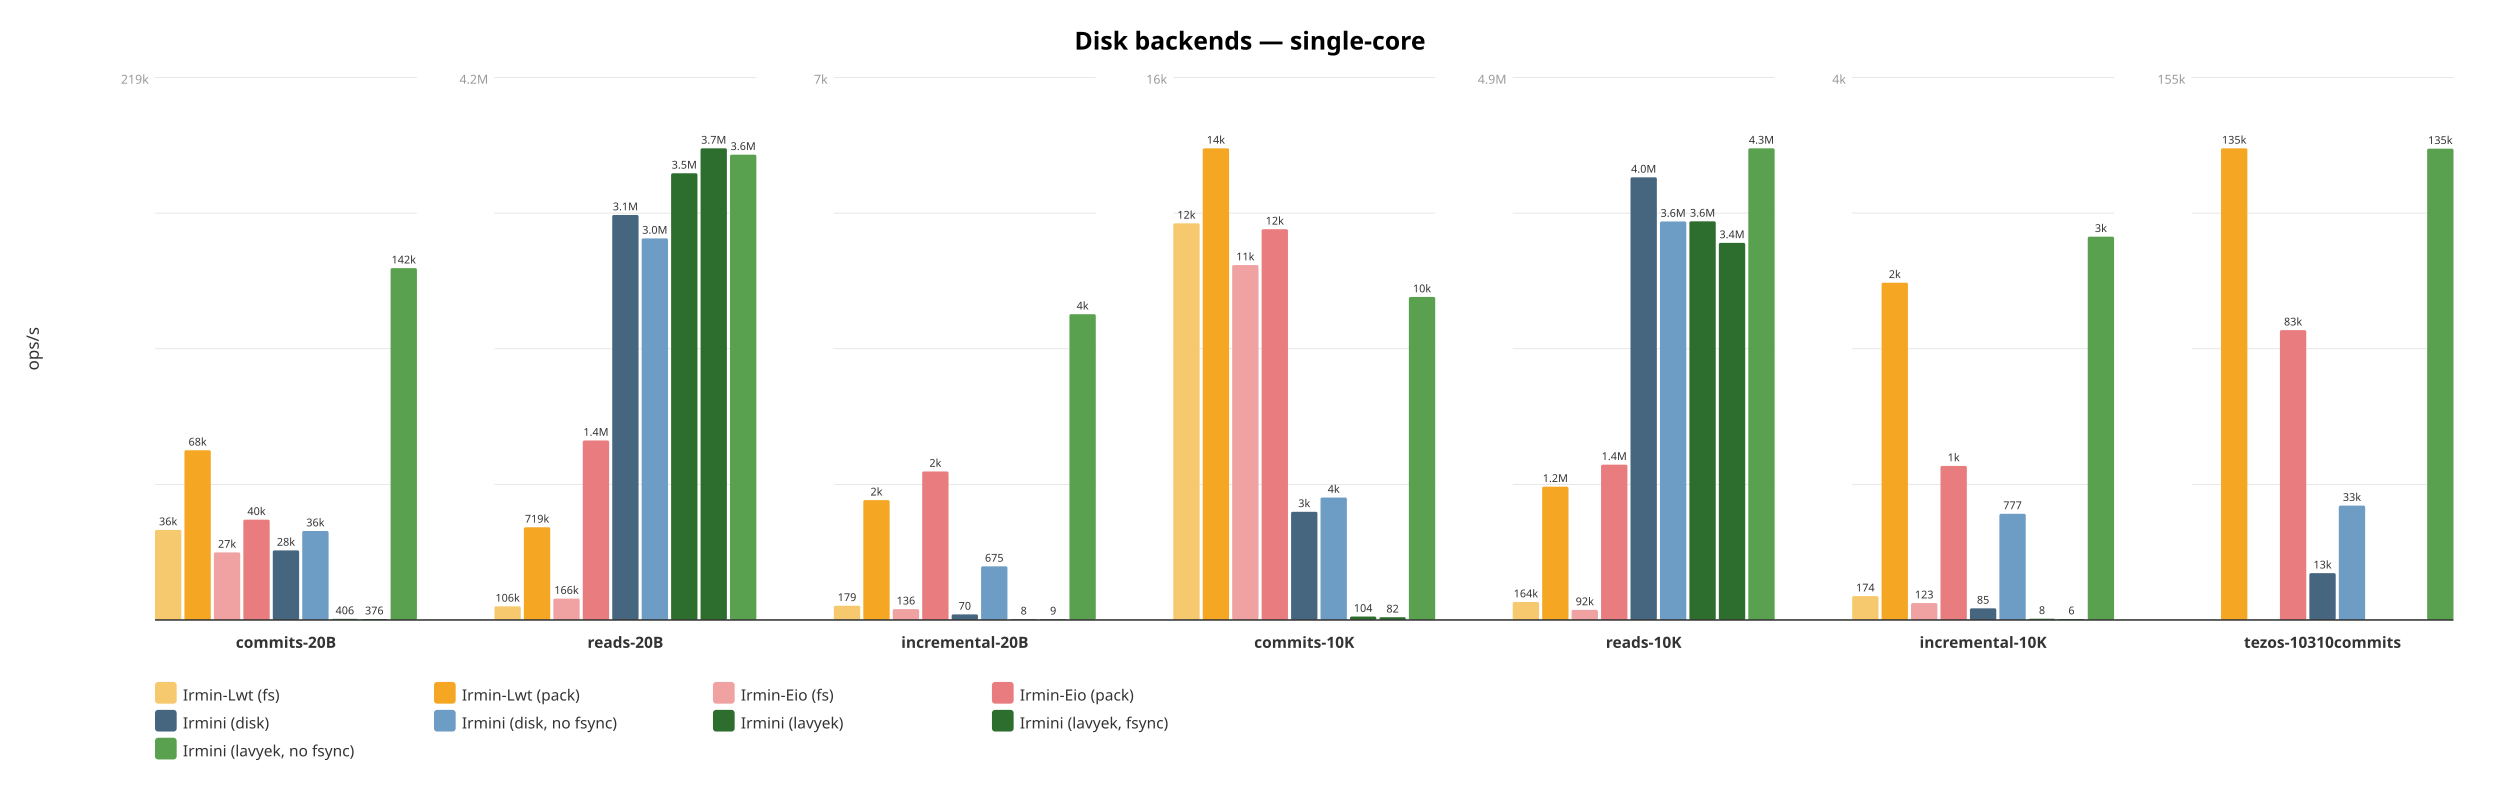
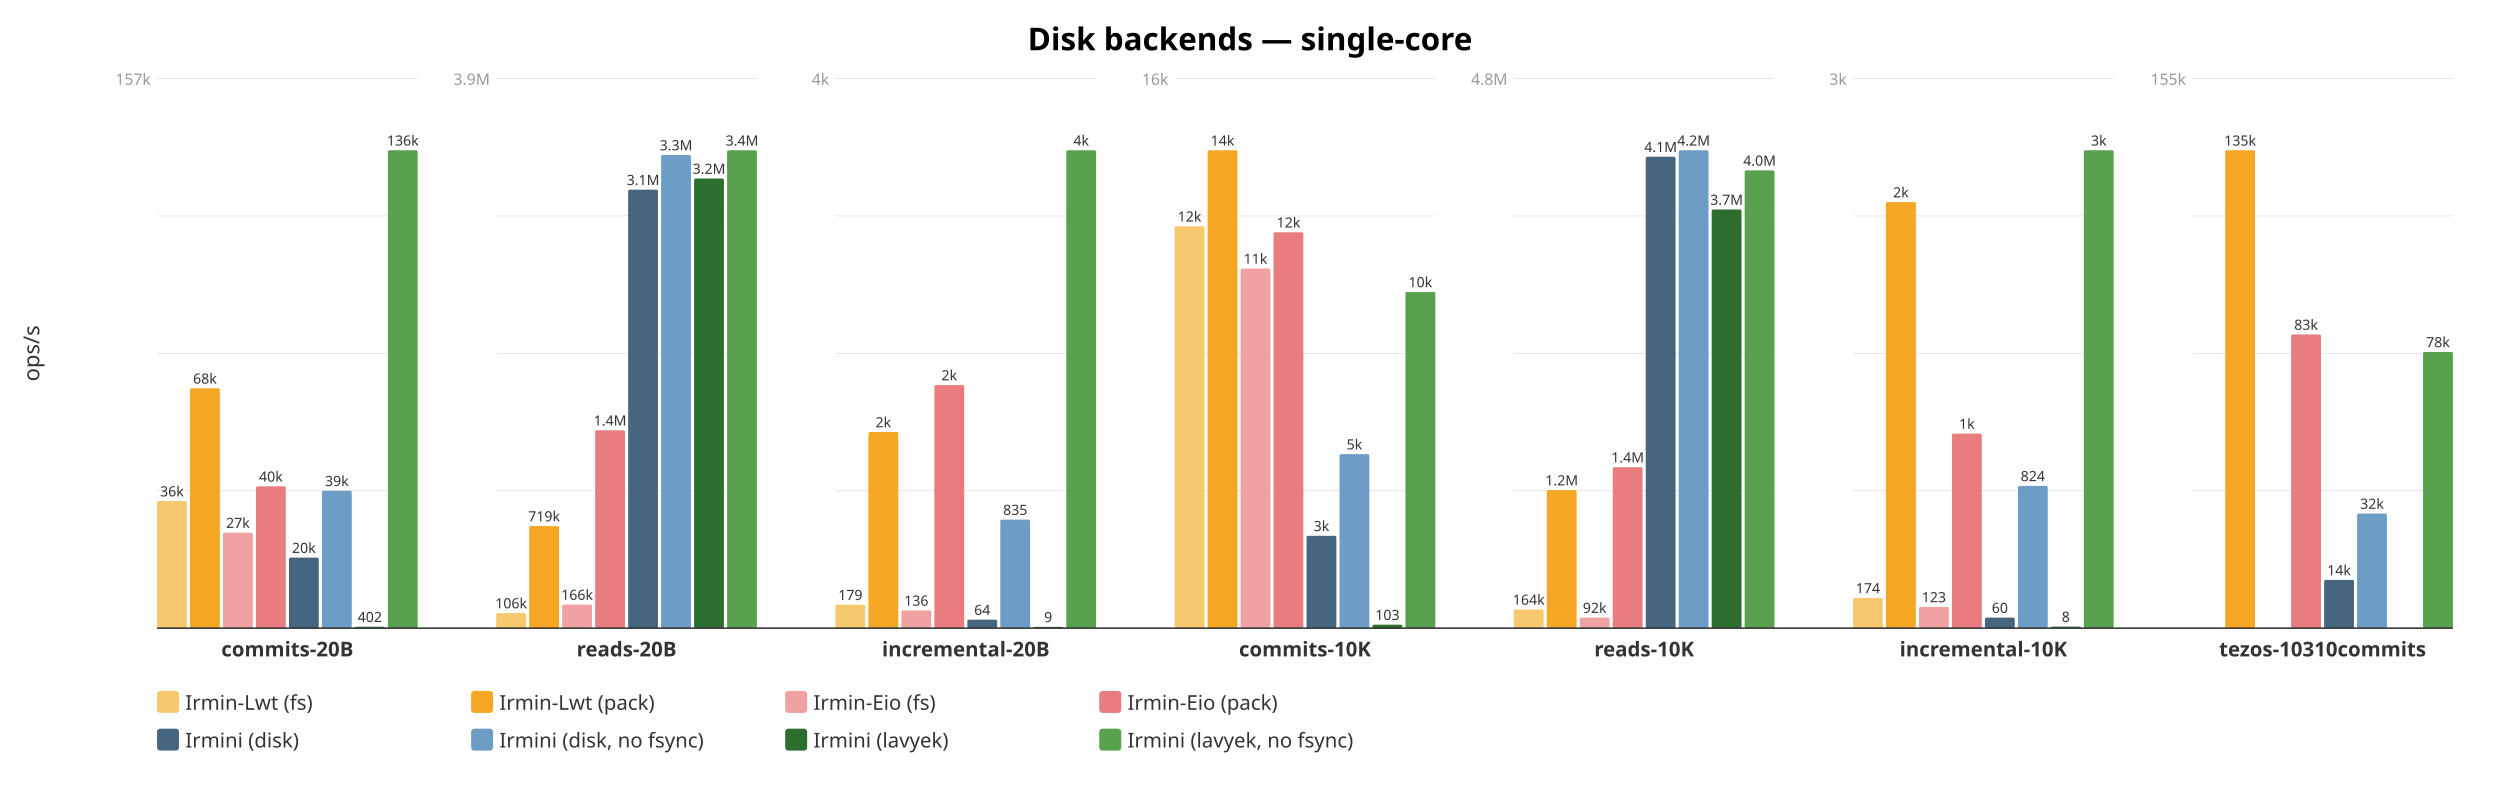
- <svg xmlns="http://www.w3.org/2000/svg" width="1613" height="509" font-family="system-ui, sans-serif" font-size="11">
-   <rect width="1613" height="509" fill="white" />
+ <svg xmlns="http://www.w3.org/2000/svg" width="1592" height="503" font-family="system-ui, sans-serif" font-size="14">
+   <rect width="1592" height="503" fill="white" />
  <defs>
</defs>
-   <text x="806.5" y="32" text-anchor="middle" font-size="16" font-weight="bold">Disk backends — single-core</text>
+   <text x="796.0" y="32" text-anchor="middle" font-size="20" font-weight="bold">Disk backends — single-core</text>
  <g transform="translate(100,50)">
-     <text x="-75" y="175.0" text-anchor="middle" font-size="11" fill="#333" transform="rotate(-90,-75,175.0)">ops/s</text>
-     <line x1="0" y1="262.5" x2="169" y2="262.5" stroke="#e0e0e0" stroke-width="0.5" />
-     <line x1="0" y1="175.0" x2="169" y2="175.0" stroke="#e0e0e0" stroke-width="0.5" />
-     <line x1="0" y1="87.5" x2="169" y2="87.5" stroke="#e0e0e0" stroke-width="0.5" />
-     <line x1="0" y1="0.0" x2="169" y2="0.0" stroke="#e0e0e0" stroke-width="0.5" />
-     <text x="-4.0" y="4.0" text-anchor="end" font-size="8" fill="#999">219k</text>
-     <rect x="0.0" y="291.9" width="17" height="58.1" fill="#f7c96e" rx="1" />
-     <text x="8.5" y="288.9" text-anchor="middle" font-size="7" fill="#333">36k</text>
-     <rect x="19.0" y="240.5" width="17" height="109.5" fill="#f5a623" rx="1" />
-     <text x="27.5" y="237.5" text-anchor="middle" font-size="7" fill="#333">68k</text>
-     <rect x="38.0" y="306.4" width="17" height="43.6" fill="#f0a1a2" rx="1" />
-     <text x="46.5" y="303.4" text-anchor="middle" font-size="7" fill="#333">27k</text>
-     <rect x="57.0" y="285.3" width="17" height="64.7" fill="#e87c7e" rx="1" />
-     <text x="65.5" y="282.3" text-anchor="middle" font-size="7" fill="#333">40k</text>
-     <rect x="76.0" y="305.1" width="17" height="44.9" fill="#466680" rx="1" />
-     <text x="84.5" y="302.1" text-anchor="middle" font-size="7" fill="#333">28k</text>
-     <rect x="95.0" y="292.6" width="17" height="57.4" fill="#6d9dc5" rx="1" />
-     <text x="103.5" y="289.6" text-anchor="middle" font-size="7" fill="#333">36k</text>
-     <rect x="114.0" y="349.3" width="17" height="0.7" fill="#2d6e2e" rx="1" />
-     <text x="122.5" y="346.3" text-anchor="middle" font-size="7" fill="#333">406</text>
-     <rect x="133.0" y="349.4" width="17" height="0.6" fill="#2d6e2e" rx="1" />
-     <text x="141.5" y="346.4" text-anchor="middle" font-size="7" fill="#333">376</text>
-     <rect x="152.0" y="123.0" width="17" height="227.0" fill="#59a14f" rx="1" />
-     <text x="160.5" y="120.0" text-anchor="middle" font-size="7" fill="#333">142k</text>
-     <text x="84.5" y="368" text-anchor="middle" font-size="10" font-weight="bold" fill="#333">commits-20B</text>
-     <line x1="219" y1="262.5" x2="388" y2="262.5" stroke="#e0e0e0" stroke-width="0.5" />
-     <line x1="219" y1="175.0" x2="388" y2="175.0" stroke="#e0e0e0" stroke-width="0.5" />
-     <line x1="219" y1="87.5" x2="388" y2="87.5" stroke="#e0e0e0" stroke-width="0.5" />
-     <line x1="219" y1="0.0" x2="388" y2="0.0" stroke="#e0e0e0" stroke-width="0.5" />
-     <text x="215.0" y="4.0" text-anchor="end" font-size="8" fill="#999">4.2M</text>
-     <rect x="219.0" y="341.2" width="17" height="8.8" fill="#f7c96e" rx="1" />
-     <text x="227.5" y="338.2" text-anchor="middle" font-size="7" fill="#333">106k</text>
-     <rect x="238.0" y="290.2" width="17" height="59.8" fill="#f5a623" rx="1" />
-     <text x="246.5" y="287.2" text-anchor="middle" font-size="7" fill="#333">719k</text>
-     <rect x="257.0" y="336.2" width="17" height="13.8" fill="#f0a1a2" rx="1" />
-     <text x="265.5" y="333.2" text-anchor="middle" font-size="7" fill="#333">166k</text>
-     <rect x="276.0" y="234.2" width="17" height="115.8" fill="#e87c7e" rx="1" />
-     <text x="284.5" y="231.2" text-anchor="middle" font-size="7" fill="#333">1.4M</text>
-     <rect x="295.0" y="88.7" width="17" height="261.3" fill="#466680" rx="1" />
-     <text x="303.5" y="85.7" text-anchor="middle" font-size="7" fill="#333">3.1M</text>
-     <rect x="314.0" y="103.8" width="17" height="246.2" fill="#6d9dc5" rx="1" />
-     <text x="322.5" y="100.8" text-anchor="middle" font-size="7" fill="#333">3.0M</text>
-     <rect x="333.0" y="61.8" width="17" height="288.2" fill="#2d6e2e" rx="1" />
-     <text x="341.5" y="58.8" text-anchor="middle" font-size="7" fill="#333">3.5M</text>
-     <rect x="352.0" y="45.7" width="17" height="304.3" fill="#2d6e2e" rx="1" />
-     <text x="360.5" y="42.7" text-anchor="middle" font-size="7" fill="#333">3.7M</text>
-     <rect x="371.0" y="49.8" width="17" height="300.2" fill="#59a14f" rx="1" />
-     <text x="379.5" y="46.8" text-anchor="middle" font-size="7" fill="#333">3.6M</text>
-     <text x="303.5" y="368" text-anchor="middle" font-size="10" font-weight="bold" fill="#333">reads-20B</text>
-     <line x1="438" y1="262.5" x2="607" y2="262.5" stroke="#e0e0e0" stroke-width="0.5" />
-     <line x1="438" y1="175.0" x2="607" y2="175.0" stroke="#e0e0e0" stroke-width="0.5" />
-     <line x1="438" y1="87.5" x2="607" y2="87.5" stroke="#e0e0e0" stroke-width="0.5" />
-     <line x1="438" y1="0.0" x2="607" y2="0.0" stroke="#e0e0e0" stroke-width="0.5" />
-     <text x="434.0" y="4.0" text-anchor="end" font-size="8" fill="#999">7k</text>
-     <rect x="438.0" y="340.8" width="17" height="9.2" fill="#f7c96e" rx="1" />
-     <text x="446.5" y="337.8" text-anchor="middle" font-size="7" fill="#333">179</text>
-     <rect x="457.0" y="272.7" width="17" height="77.3" fill="#f5a623" rx="1" />
-     <text x="465.5" y="269.7" text-anchor="middle" font-size="7" fill="#333">2k</text>
-     <rect x="476.0" y="343.0" width="17" height="7.0" fill="#f0a1a2" rx="1" />
-     <text x="484.5" y="340.0" text-anchor="middle" font-size="7" fill="#333">136</text>
-     <rect x="495.0" y="254.2" width="17" height="95.8" fill="#e87c7e" rx="1" />
-     <text x="503.5" y="251.2" text-anchor="middle" font-size="7" fill="#333">2k</text>
-     <rect x="514.0" y="346.4" width="17" height="3.6" fill="#466680" rx="1" />
-     <text x="522.5" y="343.4" text-anchor="middle" font-size="7" fill="#333">70</text>
-     <rect x="533.0" y="315.4" width="17" height="34.6" fill="#6d9dc5" rx="1" />
-     <text x="541.5" y="312.4" text-anchor="middle" font-size="7" fill="#333">675</text>
-     <rect x="552.0" y="349.5" width="17" height="0.5" fill="#2d6e2e" rx="1" />
-     <text x="560.5" y="346.5" text-anchor="middle" font-size="7" fill="#333">8</text>
-     <rect x="571.0" y="349.5" width="17" height="0.5" fill="#2d6e2e" rx="1" />
-     <text x="579.5" y="346.5" text-anchor="middle" font-size="7" fill="#333">9</text>
-     <rect x="590.0" y="152.7" width="17" height="197.3" fill="#59a14f" rx="1" />
-     <text x="598.5" y="149.7" text-anchor="middle" font-size="7" fill="#333">4k</text>
-     <text x="522.5" y="368" text-anchor="middle" font-size="10" font-weight="bold" fill="#333">incremental-20B</text>
-     <line x1="657" y1="262.5" x2="826" y2="262.5" stroke="#e0e0e0" stroke-width="0.5" />
-     <line x1="657" y1="175.0" x2="826" y2="175.0" stroke="#e0e0e0" stroke-width="0.5" />
-     <line x1="657" y1="87.5" x2="826" y2="87.5" stroke="#e0e0e0" stroke-width="0.5" />
-     <line x1="657" y1="0.0" x2="826" y2="0.0" stroke="#e0e0e0" stroke-width="0.5" />
-     <text x="653.0" y="4.0" text-anchor="end" font-size="8" fill="#999">16k</text>
-     <rect x="657.0" y="94.1" width="17" height="255.9" fill="#f7c96e" rx="1" />
-     <text x="665.5" y="91.1" text-anchor="middle" font-size="7" fill="#333">12k</text>
-     <rect x="676.0" y="45.7" width="17" height="304.3" fill="#f5a623" rx="1" />
-     <text x="684.5" y="42.7" text-anchor="middle" font-size="7" fill="#333">14k</text>
-     <rect x="695.0" y="121.0" width="17" height="229.0" fill="#f0a1a2" rx="1" />
-     <text x="703.5" y="118.0" text-anchor="middle" font-size="7" fill="#333">11k</text>
-     <rect x="714.0" y="97.9" width="17" height="252.1" fill="#e87c7e" rx="1" />
-     <text x="722.5" y="94.9" text-anchor="middle" font-size="7" fill="#333">12k</text>
-     <rect x="733.0" y="280.2" width="17" height="69.8" fill="#466680" rx="1" />
-     <text x="741.5" y="277.2" text-anchor="middle" font-size="7" fill="#333">3k</text>
-     <rect x="752.0" y="271.0" width="17" height="79.0" fill="#6d9dc5" rx="1" />
-     <text x="760.5" y="268.0" text-anchor="middle" font-size="7" fill="#333">4k</text>
-     <rect x="771.0" y="347.8" width="17" height="2.2" fill="#2d6e2e" rx="1" />
-     <text x="779.5" y="344.8" text-anchor="middle" font-size="7" fill="#333">104</text>
-     <rect x="790.0" y="348.2" width="17" height="1.8" fill="#2d6e2e" rx="1" />
-     <text x="798.5" y="345.2" text-anchor="middle" font-size="7" fill="#333">82</text>
-     <rect x="809.0" y="141.6" width="17" height="208.4" fill="#59a14f" rx="1" />
-     <text x="817.5" y="138.6" text-anchor="middle" font-size="7" fill="#333">10k</text>
-     <text x="741.5" y="368" text-anchor="middle" font-size="10" font-weight="bold" fill="#333">commits-10K</text>
-     <line x1="876" y1="262.5" x2="1045" y2="262.5" stroke="#e0e0e0" stroke-width="0.5" />
-     <line x1="876" y1="175.0" x2="1045" y2="175.0" stroke="#e0e0e0" stroke-width="0.5" />
-     <line x1="876" y1="87.5" x2="1045" y2="87.5" stroke="#e0e0e0" stroke-width="0.5" />
-     <line x1="876" y1="0.0" x2="1045" y2="0.0" stroke="#e0e0e0" stroke-width="0.5" />
-     <text x="872.0" y="4.0" text-anchor="end" font-size="8" fill="#999">4.9M</text>
-     <rect x="876.0" y="338.4" width="17" height="11.6" fill="#f7c96e" rx="1" />
-     <text x="884.5" y="335.4" text-anchor="middle" font-size="7" fill="#333">164k</text>
-     <rect x="895.0" y="264.0" width="17" height="86.0" fill="#f5a623" rx="1" />
-     <text x="903.5" y="261.0" text-anchor="middle" font-size="7" fill="#333">1.2M</text>
-     <rect x="914.0" y="343.5" width="17" height="6.5" fill="#f0a1a2" rx="1" />
-     <text x="922.5" y="340.5" text-anchor="middle" font-size="7" fill="#333">92k</text>
-     <rect x="933.0" y="249.8" width="17" height="100.2" fill="#e87c7e" rx="1" />
-     <text x="941.5" y="246.8" text-anchor="middle" font-size="7" fill="#333">1.4M</text>
-     <rect x="952.0" y="64.4" width="17" height="285.6" fill="#466680" rx="1" />
-     <text x="960.5" y="61.4" text-anchor="middle" font-size="7" fill="#333">4.0M</text>
-     <rect x="971.0" y="92.9" width="17" height="257.1" fill="#6d9dc5" rx="1" />
-     <text x="979.5" y="89.9" text-anchor="middle" font-size="7" fill="#333">3.6M</text>
-     <rect x="990.0" y="92.8" width="17" height="257.2" fill="#2d6e2e" rx="1" />
-     <text x="998.5" y="89.8" text-anchor="middle" font-size="7" fill="#333">3.6M</text>
-     <rect x="1009.0" y="106.7" width="17" height="243.3" fill="#2d6e2e" rx="1" />
-     <text x="1017.5" y="103.7" text-anchor="middle" font-size="7" fill="#333">3.4M</text>
-     <rect x="1028.0" y="45.7" width="17" height="304.3" fill="#59a14f" rx="1" />
-     <text x="1036.5" y="42.7" text-anchor="middle" font-size="7" fill="#333">4.3M</text>
-     <text x="960.5" y="368" text-anchor="middle" font-size="10" font-weight="bold" fill="#333">reads-10K</text>
-     <line x1="1095" y1="262.5" x2="1264" y2="262.5" stroke="#e0e0e0" stroke-width="0.5" />
-     <line x1="1095" y1="175.0" x2="1264" y2="175.0" stroke="#e0e0e0" stroke-width="0.5" />
-     <line x1="1095" y1="87.5" x2="1264" y2="87.5" stroke="#e0e0e0" stroke-width="0.5" />
-     <line x1="1095" y1="0.0" x2="1264" y2="0.0" stroke="#e0e0e0" stroke-width="0.5" />
-     <text x="1091.0" y="4.0" text-anchor="end" font-size="8" fill="#999">4k</text>
-     <rect x="1095.0" y="334.6" width="17" height="15.4" fill="#f7c96e" rx="1" />
-     <text x="1103.5" y="331.6" text-anchor="middle" font-size="7" fill="#333">174</text>
-     <rect x="1114.0" y="132.4" width="17" height="217.6" fill="#f5a623" rx="1" />
-     <text x="1122.5" y="129.4" text-anchor="middle" font-size="7" fill="#333">2k</text>
-     <rect x="1133.0" y="339.1" width="17" height="10.9" fill="#f0a1a2" rx="1" />
-     <text x="1141.5" y="336.1" text-anchor="middle" font-size="7" fill="#333">123</text>
-     <rect x="1152.0" y="250.6" width="17" height="99.4" fill="#e87c7e" rx="1" />
-     <text x="1160.5" y="247.6" text-anchor="middle" font-size="7" fill="#333">1k</text>
-     <rect x="1171.0" y="342.5" width="17" height="7.5" fill="#466680" rx="1" />
-     <text x="1179.5" y="339.5" text-anchor="middle" font-size="7" fill="#333">85</text>
-     <rect x="1190.0" y="281.5" width="17" height="68.5" fill="#6d9dc5" rx="1" />
-     <text x="1198.5" y="278.5" text-anchor="middle" font-size="7" fill="#333">777</text>
-     <rect x="1209.0" y="349.2" width="17" height="0.8" fill="#2d6e2e" rx="1" />
-     <text x="1217.5" y="346.2" text-anchor="middle" font-size="7" fill="#333">8</text>
-     <rect x="1228.0" y="349.4" width="17" height="0.6" fill="#2d6e2e" rx="1" />
-     <text x="1236.5" y="346.4" text-anchor="middle" font-size="7" fill="#333">6</text>
-     <rect x="1247.0" y="102.7" width="17" height="247.3" fill="#59a14f" rx="1" />
-     <text x="1255.5" y="99.7" text-anchor="middle" font-size="7" fill="#333">3k</text>
-     <text x="1179.5" y="368" text-anchor="middle" font-size="10" font-weight="bold" fill="#333">incremental-10K</text>
-     <line x1="1314" y1="262.5" x2="1483" y2="262.5" stroke="#e0e0e0" stroke-width="0.5" />
-     <line x1="1314" y1="175.0" x2="1483" y2="175.0" stroke="#e0e0e0" stroke-width="0.5" />
-     <line x1="1314" y1="87.5" x2="1483" y2="87.5" stroke="#e0e0e0" stroke-width="0.5" />
-     <line x1="1314" y1="0.0" x2="1483" y2="0.0" stroke="#e0e0e0" stroke-width="0.5" />
-     <text x="1310.0" y="4.0" text-anchor="end" font-size="8" fill="#999">155k</text>
-     <rect x="1333.0" y="45.7" width="17" height="304.3" fill="#f5a623" rx="1" />
-     <text x="1341.5" y="42.7" text-anchor="middle" font-size="7" fill="#333">135k</text>
-     <rect x="1371.0" y="163.0" width="17" height="187.0" fill="#e87c7e" rx="1" />
-     <text x="1379.5" y="160.0" text-anchor="middle" font-size="7" fill="#333">83k</text>
-     <rect x="1390.0" y="319.8" width="17" height="30.2" fill="#466680" rx="1" />
-     <text x="1398.5" y="316.8" text-anchor="middle" font-size="7" fill="#333">13k</text>
-     <rect x="1409.0" y="276.2" width="17" height="73.8" fill="#6d9dc5" rx="1" />
-     <text x="1417.5" y="273.2" text-anchor="middle" font-size="7" fill="#333">33k</text>
-     <rect x="1466.0" y="45.9" width="17" height="304.1" fill="#59a14f" rx="1" />
-     <text x="1474.5" y="42.9" text-anchor="middle" font-size="7" fill="#333">135k</text>
-     <text x="1398.5" y="368" text-anchor="middle" font-size="10" font-weight="bold" fill="#333">tezos-10310commits</text>
-     <line x1="0" y1="350" x2="1483" y2="350" stroke="#333" stroke-width="1" />
+     <text x="-75" y="175.0" text-anchor="middle" font-size="14" fill="#333" transform="rotate(-90,-75,175.0)">ops/s</text>
+     <line x1="0" y1="262.5" x2="166" y2="262.5" stroke="#e0e0e0" stroke-width="0.5" />
+     <line x1="0" y1="175.0" x2="166" y2="175.0" stroke="#e0e0e0" stroke-width="0.5" />
+     <line x1="0" y1="87.5" x2="166" y2="87.5" stroke="#e0e0e0" stroke-width="0.5" />
+     <line x1="0" y1="0.0" x2="166" y2="0.0" stroke="#e0e0e0" stroke-width="0.5" />
+     <text x="-4.0" y="4.0" text-anchor="end" font-size="10" fill="#999">157k</text>
+     <rect x="0.0" y="269.1" width="19" height="80.9" fill="#f7c96e" rx="1" />
+     <text x="9.5" y="266.1" text-anchor="middle" font-size="9" fill="#333">36k</text>
+     <rect x="21.0" y="197.3" width="19" height="152.7" fill="#f5a623" rx="1" />
+     <text x="30.5" y="194.3" text-anchor="middle" font-size="9" fill="#333">68k</text>
+     <rect x="42.0" y="289.2" width="19" height="60.8" fill="#f0a1a2" rx="1" />
+     <text x="51.5" y="286.2" text-anchor="middle" font-size="9" fill="#333">27k</text>
+     <rect x="63.0" y="259.7" width="19" height="90.3" fill="#e87c7e" rx="1" />
+     <text x="72.5" y="256.7" text-anchor="middle" font-size="9" fill="#333">40k</text>
+     <rect x="84.0" y="305.1" width="19" height="44.9" fill="#466680" rx="1" />
+     <text x="93.5" y="302.1" text-anchor="middle" font-size="9" fill="#333">20k</text>
+     <rect x="105.0" y="262.5" width="19" height="87.5" fill="#6d9dc5" rx="1" />
+     <text x="114.5" y="259.5" text-anchor="middle" font-size="9" fill="#333">39k</text>
+     <rect x="126.0" y="349.1" width="19" height="0.9" fill="#2d6e2e" rx="1" />
+     <text x="135.5" y="346.1" text-anchor="middle" font-size="9" fill="#333">402</text>
+     <rect x="147.0" y="45.7" width="19" height="304.3" fill="#59a14f" rx="1" />
+     <text x="156.5" y="42.7" text-anchor="middle" font-size="9" fill="#333">136k</text>
+     <text x="83.0" y="368" text-anchor="middle" font-size="13" font-weight="bold" fill="#333">commits-20B</text>
+     <line x1="216" y1="262.5" x2="382" y2="262.5" stroke="#e0e0e0" stroke-width="0.5" />
+     <line x1="216" y1="175.0" x2="382" y2="175.0" stroke="#e0e0e0" stroke-width="0.5" />
+     <line x1="216" y1="87.5" x2="382" y2="87.5" stroke="#e0e0e0" stroke-width="0.5" />
+     <line x1="216" y1="0.0" x2="382" y2="0.0" stroke="#e0e0e0" stroke-width="0.5" />
+     <text x="212.0" y="4.0" text-anchor="end" font-size="10" fill="#999">3.9M</text>
+     <rect x="216.0" y="340.4" width="19" height="9.6" fill="#f7c96e" rx="1" />
+     <text x="225.5" y="337.4" text-anchor="middle" font-size="9" fill="#333">106k</text>
+     <rect x="237.0" y="285.0" width="19" height="65.0" fill="#f5a623" rx="1" />
+     <text x="246.5" y="282.0" text-anchor="middle" font-size="9" fill="#333">719k</text>
+     <rect x="258.0" y="335.0" width="19" height="15.0" fill="#f0a1a2" rx="1" />
+     <text x="267.5" y="332.0" text-anchor="middle" font-size="9" fill="#333">166k</text>
+     <rect x="279.0" y="224.0" width="19" height="126.0" fill="#e87c7e" rx="1" />
+     <text x="288.5" y="221.0" text-anchor="middle" font-size="9" fill="#333">1.4M</text>
+     <rect x="300.0" y="70.8" width="19" height="279.2" fill="#466680" rx="1" />
+     <text x="309.5" y="67.8" text-anchor="middle" font-size="9" fill="#333">3.1M</text>
+     <rect x="321.0" y="48.7" width="19" height="301.3" fill="#6d9dc5" rx="1" />
+     <text x="330.5" y="45.7" text-anchor="middle" font-size="9" fill="#333">3.3M</text>
+     <rect x="342.0" y="63.7" width="19" height="286.3" fill="#2d6e2e" rx="1" />
+     <text x="351.5" y="60.7" text-anchor="middle" font-size="9" fill="#333">3.2M</text>
+     <rect x="363.0" y="45.7" width="19" height="304.3" fill="#59a14f" rx="1" />
+     <text x="372.5" y="42.7" text-anchor="middle" font-size="9" fill="#333">3.4M</text>
+     <text x="299.0" y="368" text-anchor="middle" font-size="13" font-weight="bold" fill="#333">reads-20B</text>
+     <line x1="432" y1="262.5" x2="598" y2="262.5" stroke="#e0e0e0" stroke-width="0.5" />
+     <line x1="432" y1="175.0" x2="598" y2="175.0" stroke="#e0e0e0" stroke-width="0.5" />
+     <line x1="432" y1="87.5" x2="598" y2="87.5" stroke="#e0e0e0" stroke-width="0.5" />
+     <line x1="432" y1="0.0" x2="598" y2="0.0" stroke="#e0e0e0" stroke-width="0.5" />
+     <text x="428.0" y="4.0" text-anchor="end" font-size="10" fill="#999">4k</text>
+     <rect x="432.0" y="335.1" width="19" height="14.9" fill="#f7c96e" rx="1" />
+     <text x="441.5" y="332.1" text-anchor="middle" font-size="9" fill="#333">179</text>
+     <rect x="453.0" y="225.1" width="19" height="124.9" fill="#f5a623" rx="1" />
+     <text x="462.5" y="222.1" text-anchor="middle" font-size="9" fill="#333">2k</text>
+     <rect x="474.0" y="338.7" width="19" height="11.3" fill="#f0a1a2" rx="1" />
+     <text x="483.5" y="335.7" text-anchor="middle" font-size="9" fill="#333">136</text>
+     <rect x="495.0" y="195.2" width="19" height="154.8" fill="#e87c7e" rx="1" />
+     <text x="504.5" y="192.2" text-anchor="middle" font-size="9" fill="#333">2k</text>
+     <rect x="516.0" y="344.6" width="19" height="5.4" fill="#466680" rx="1" />
+     <text x="525.5" y="341.6" text-anchor="middle" font-size="9" fill="#333">64</text>
+     <rect x="537.0" y="280.9" width="19" height="69.1" fill="#6d9dc5" rx="1" />
+     <text x="546.5" y="277.9" text-anchor="middle" font-size="9" fill="#333">835</text>
+     <rect x="558.0" y="349.2" width="19" height="0.8" fill="#2d6e2e" rx="1" />
+     <text x="567.5" y="346.2" text-anchor="middle" font-size="9" fill="#333">9</text>
+     <rect x="579.0" y="45.7" width="19" height="304.3" fill="#59a14f" rx="1" />
+     <text x="588.5" y="42.7" text-anchor="middle" font-size="9" fill="#333">4k</text>
+     <text x="515.0" y="368" text-anchor="middle" font-size="13" font-weight="bold" fill="#333">incremental-20B</text>
+     <line x1="648" y1="262.5" x2="814" y2="262.5" stroke="#e0e0e0" stroke-width="0.5" />
+     <line x1="648" y1="175.0" x2="814" y2="175.0" stroke="#e0e0e0" stroke-width="0.5" />
+     <line x1="648" y1="87.5" x2="814" y2="87.5" stroke="#e0e0e0" stroke-width="0.5" />
+     <line x1="648" y1="0.0" x2="814" y2="0.0" stroke="#e0e0e0" stroke-width="0.5" />
+     <text x="644.0" y="4.0" text-anchor="end" font-size="10" fill="#999">16k</text>
+     <rect x="648.0" y="94.1" width="19" height="255.9" fill="#f7c96e" rx="1" />
+     <text x="657.5" y="91.1" text-anchor="middle" font-size="9" fill="#333">12k</text>
+     <rect x="669.0" y="45.7" width="19" height="304.3" fill="#f5a623" rx="1" />
+     <text x="678.5" y="42.7" text-anchor="middle" font-size="9" fill="#333">14k</text>
+     <rect x="690.0" y="121.0" width="19" height="229.0" fill="#f0a1a2" rx="1" />
+     <text x="699.5" y="118.0" text-anchor="middle" font-size="9" fill="#333">11k</text>
+     <rect x="711.0" y="97.9" width="19" height="252.1" fill="#e87c7e" rx="1" />
+     <text x="720.5" y="94.9" text-anchor="middle" font-size="9" fill="#333">12k</text>
+     <rect x="732.0" y="291.2" width="19" height="58.8" fill="#466680" rx="1" />
+     <text x="741.5" y="288.2" text-anchor="middle" font-size="9" fill="#333">3k</text>
+     <rect x="753.0" y="239.2" width="19" height="110.8" fill="#6d9dc5" rx="1" />
+     <text x="762.5" y="236.2" text-anchor="middle" font-size="9" fill="#333">5k</text>
+     <rect x="774.0" y="347.8" width="19" height="2.2" fill="#2d6e2e" rx="1" />
+     <text x="783.5" y="344.8" text-anchor="middle" font-size="9" fill="#333">103</text>
+     <rect x="795.0" y="135.9" width="19" height="214.1" fill="#59a14f" rx="1" />
+     <text x="804.5" y="132.9" text-anchor="middle" font-size="9" fill="#333">10k</text>
+     <text x="731.0" y="368" text-anchor="middle" font-size="13" font-weight="bold" fill="#333">commits-10K</text>
+     <line x1="864" y1="262.5" x2="1030" y2="262.5" stroke="#e0e0e0" stroke-width="0.5" />
+     <line x1="864" y1="175.0" x2="1030" y2="175.0" stroke="#e0e0e0" stroke-width="0.5" />
+     <line x1="864" y1="87.5" x2="1030" y2="87.5" stroke="#e0e0e0" stroke-width="0.5" />
+     <line x1="864" y1="0.0" x2="1030" y2="0.0" stroke="#e0e0e0" stroke-width="0.5" />
+     <text x="860.0" y="4.0" text-anchor="end" font-size="10" fill="#999">4.8M</text>
+     <rect x="864.0" y="338.1" width="19" height="11.9" fill="#f7c96e" rx="1" />
+     <text x="873.5" y="335.1" text-anchor="middle" font-size="9" fill="#333">164k</text>
+     <rect x="885.0" y="262.1" width="19" height="87.9" fill="#f5a623" rx="1" />
+     <text x="894.5" y="259.1" text-anchor="middle" font-size="9" fill="#333">1.2M</text>
+     <rect x="906.0" y="343.3" width="19" height="6.7" fill="#f0a1a2" rx="1" />
+     <text x="915.5" y="340.3" text-anchor="middle" font-size="9" fill="#333">92k</text>
+     <rect x="927.0" y="247.5" width="19" height="102.5" fill="#e87c7e" rx="1" />
+     <text x="936.5" y="244.5" text-anchor="middle" font-size="9" fill="#333">1.4M</text>
+     <rect x="948.0" y="49.8" width="19" height="300.2" fill="#466680" rx="1" />
+     <text x="957.5" y="46.8" text-anchor="middle" font-size="9" fill="#333">4.1M</text>
+     <rect x="969.0" y="45.7" width="19" height="304.3" fill="#6d9dc5" rx="1" />
+     <text x="978.5" y="42.7" text-anchor="middle" font-size="9" fill="#333">4.2M</text>
+     <rect x="990.0" y="83.4" width="19" height="266.6" fill="#2d6e2e" rx="1" />
+     <text x="999.5" y="80.4" text-anchor="middle" font-size="9" fill="#333">3.7M</text>
+     <rect x="1011.0" y="58.5" width="19" height="291.5" fill="#59a14f" rx="1" />
+     <text x="1020.5" y="55.5" text-anchor="middle" font-size="9" fill="#333">4.0M</text>
+     <text x="947.0" y="368" text-anchor="middle" font-size="13" font-weight="bold" fill="#333">reads-10K</text>
+     <line x1="1080" y1="262.5" x2="1246" y2="262.5" stroke="#e0e0e0" stroke-width="0.5" />
+     <line x1="1080" y1="175.0" x2="1246" y2="175.0" stroke="#e0e0e0" stroke-width="0.5" />
+     <line x1="1080" y1="87.5" x2="1246" y2="87.5" stroke="#e0e0e0" stroke-width="0.5" />
+     <line x1="1080" y1="0.0" x2="1246" y2="0.0" stroke="#e0e0e0" stroke-width="0.5" />
+     <text x="1076.0" y="4.0" text-anchor="end" font-size="10" fill="#999">3k</text>
+     <rect x="1080.0" y="330.8" width="19" height="19.2" fill="#f7c96e" rx="1" />
+     <text x="1089.5" y="327.8" text-anchor="middle" font-size="9" fill="#333">174</text>
+     <rect x="1101.0" y="78.7" width="19" height="271.3" fill="#f5a623" rx="1" />
+     <text x="1110.5" y="75.7" text-anchor="middle" font-size="9" fill="#333">2k</text>
+     <rect x="1122.0" y="336.5" width="19" height="13.5" fill="#f0a1a2" rx="1" />
+     <text x="1131.5" y="333.5" text-anchor="middle" font-size="9" fill="#333">123</text>
+     <rect x="1143.0" y="226.1" width="19" height="123.9" fill="#e87c7e" rx="1" />
+     <text x="1152.5" y="223.1" text-anchor="middle" font-size="9" fill="#333">1k</text>
+     <rect x="1164.0" y="343.3" width="19" height="6.7" fill="#466680" rx="1" />
+     <text x="1173.5" y="340.3" text-anchor="middle" font-size="9" fill="#333">60</text>
+     <rect x="1185.0" y="259.4" width="19" height="90.6" fill="#6d9dc5" rx="1" />
+     <text x="1194.5" y="256.4" text-anchor="middle" font-size="9" fill="#333">824</text>
+     <rect x="1206.0" y="349.0" width="19" height="1.0" fill="#2d6e2e" rx="1" />
+     <text x="1215.5" y="346.0" text-anchor="middle" font-size="9" fill="#333">8</text>
+     <rect x="1227.0" y="45.7" width="19" height="304.3" fill="#59a14f" rx="1" />
+     <text x="1236.5" y="42.7" text-anchor="middle" font-size="9" fill="#333">3k</text>
+     <text x="1163.0" y="368" text-anchor="middle" font-size="13" font-weight="bold" fill="#333">incremental-10K</text>
+     <line x1="1296" y1="262.5" x2="1462" y2="262.5" stroke="#e0e0e0" stroke-width="0.5" />
+     <line x1="1296" y1="175.0" x2="1462" y2="175.0" stroke="#e0e0e0" stroke-width="0.5" />
+     <line x1="1296" y1="87.5" x2="1462" y2="87.5" stroke="#e0e0e0" stroke-width="0.5" />
+     <line x1="1296" y1="0.0" x2="1462" y2="0.0" stroke="#e0e0e0" stroke-width="0.5" />
+     <text x="1292.0" y="4.0" text-anchor="end" font-size="10" fill="#999">155k</text>
+     <rect x="1317.0" y="45.7" width="19" height="304.3" fill="#f5a623" rx="1" />
+     <text x="1326.5" y="42.7" text-anchor="middle" font-size="9" fill="#333">135k</text>
+     <rect x="1359.0" y="163.0" width="19" height="187.0" fill="#e87c7e" rx="1" />
+     <text x="1368.5" y="160.0" text-anchor="middle" font-size="9" fill="#333">83k</text>
+     <rect x="1380.0" y="319.3" width="19" height="30.7" fill="#466680" rx="1" />
+     <text x="1389.5" y="316.3" text-anchor="middle" font-size="9" fill="#333">14k</text>
+     <rect x="1401.0" y="277.0" width="19" height="73.0" fill="#6d9dc5" rx="1" />
+     <text x="1410.5" y="274.0" text-anchor="middle" font-size="9" fill="#333">32k</text>
+     <rect x="1443.0" y="174.1" width="19" height="175.9" fill="#59a14f" rx="1" />
+     <text x="1452.5" y="171.1" text-anchor="middle" font-size="9" fill="#333">78k</text>
+     <text x="1379.0" y="368" text-anchor="middle" font-size="13" font-weight="bold" fill="#333">tezos-10310commits</text>
+     <line x1="0" y1="350" x2="1462" y2="350" stroke="#333" stroke-width="1" />
  </g>
  <g transform="translate(100,440)">
    <rect x="0" y="0" width="14" height="14" fill="#f7c96e" rx="2" />
-     <text x="18" y="12" font-size="10" fill="#333">Irmin-Lwt (fs)</text>
-     <rect x="180" y="0" width="14" height="14" fill="#f5a623" rx="2" />
-     <text x="198" y="12" font-size="10" fill="#333">Irmin-Lwt (pack)</text>
-     <rect x="360" y="0" width="14" height="14" fill="#f0a1a2" rx="2" />
-     <text x="378" y="12" font-size="10" fill="#333">Irmin-Eio (fs)</text>
-     <rect x="540" y="0" width="14" height="14" fill="#e87c7e" rx="2" />
-     <text x="558" y="12" font-size="10" fill="#333">Irmin-Eio (pack)</text>
-     <rect x="0" y="18" width="14" height="14" fill="#466680" rx="2" />
-     <text x="18" y="30" font-size="10" fill="#333">Irmini (disk)</text>
-     <rect x="180" y="18" width="14" height="14" fill="#6d9dc5" rx="2" />
-     <text x="198" y="30" font-size="10" fill="#333">Irmini (disk, no fsync)</text>
-     <rect x="360" y="18" width="14" height="14" fill="#2d6e2e" rx="2" />
-     <text x="378" y="30" font-size="10" fill="#333">Irmini (lavyek)</text>
-     <rect x="540" y="18" width="14" height="14" fill="#2d6e2e" rx="2" />
-     <text x="558" y="30" font-size="10" fill="#333">Irmini (lavyek, fsync)</text>
-     <rect x="0" y="36" width="14" height="14" fill="#59a14f" rx="2" />
-     <text x="18" y="48" font-size="10" fill="#333">Irmini (lavyek, no fsync)</text>
+     <text x="18" y="12" font-size="13" fill="#333">Irmin-Lwt (fs)</text>
+     <rect x="200" y="0" width="14" height="14" fill="#f5a623" rx="2" />
+     <text x="218" y="12" font-size="13" fill="#333">Irmin-Lwt (pack)</text>
+     <rect x="400" y="0" width="14" height="14" fill="#f0a1a2" rx="2" />
+     <text x="418" y="12" font-size="13" fill="#333">Irmin-Eio (fs)</text>
+     <rect x="600" y="0" width="14" height="14" fill="#e87c7e" rx="2" />
+     <text x="618" y="12" font-size="13" fill="#333">Irmin-Eio (pack)</text>
+     <rect x="0" y="24" width="14" height="14" fill="#466680" rx="2" />
+     <text x="18" y="36" font-size="13" fill="#333">Irmini (disk)</text>
+     <rect x="200" y="24" width="14" height="14" fill="#6d9dc5" rx="2" />
+     <text x="218" y="36" font-size="13" fill="#333">Irmini (disk, no fsync)</text>
+     <rect x="400" y="24" width="14" height="14" fill="#2d6e2e" rx="2" />
+     <text x="418" y="36" font-size="13" fill="#333">Irmini (lavyek)</text>
+     <rect x="600" y="24" width="14" height="14" fill="#59a14f" rx="2" />
+     <text x="618" y="36" font-size="13" fill="#333">Irmini (lavyek, no fsync)</text>
  </g>
</svg>
